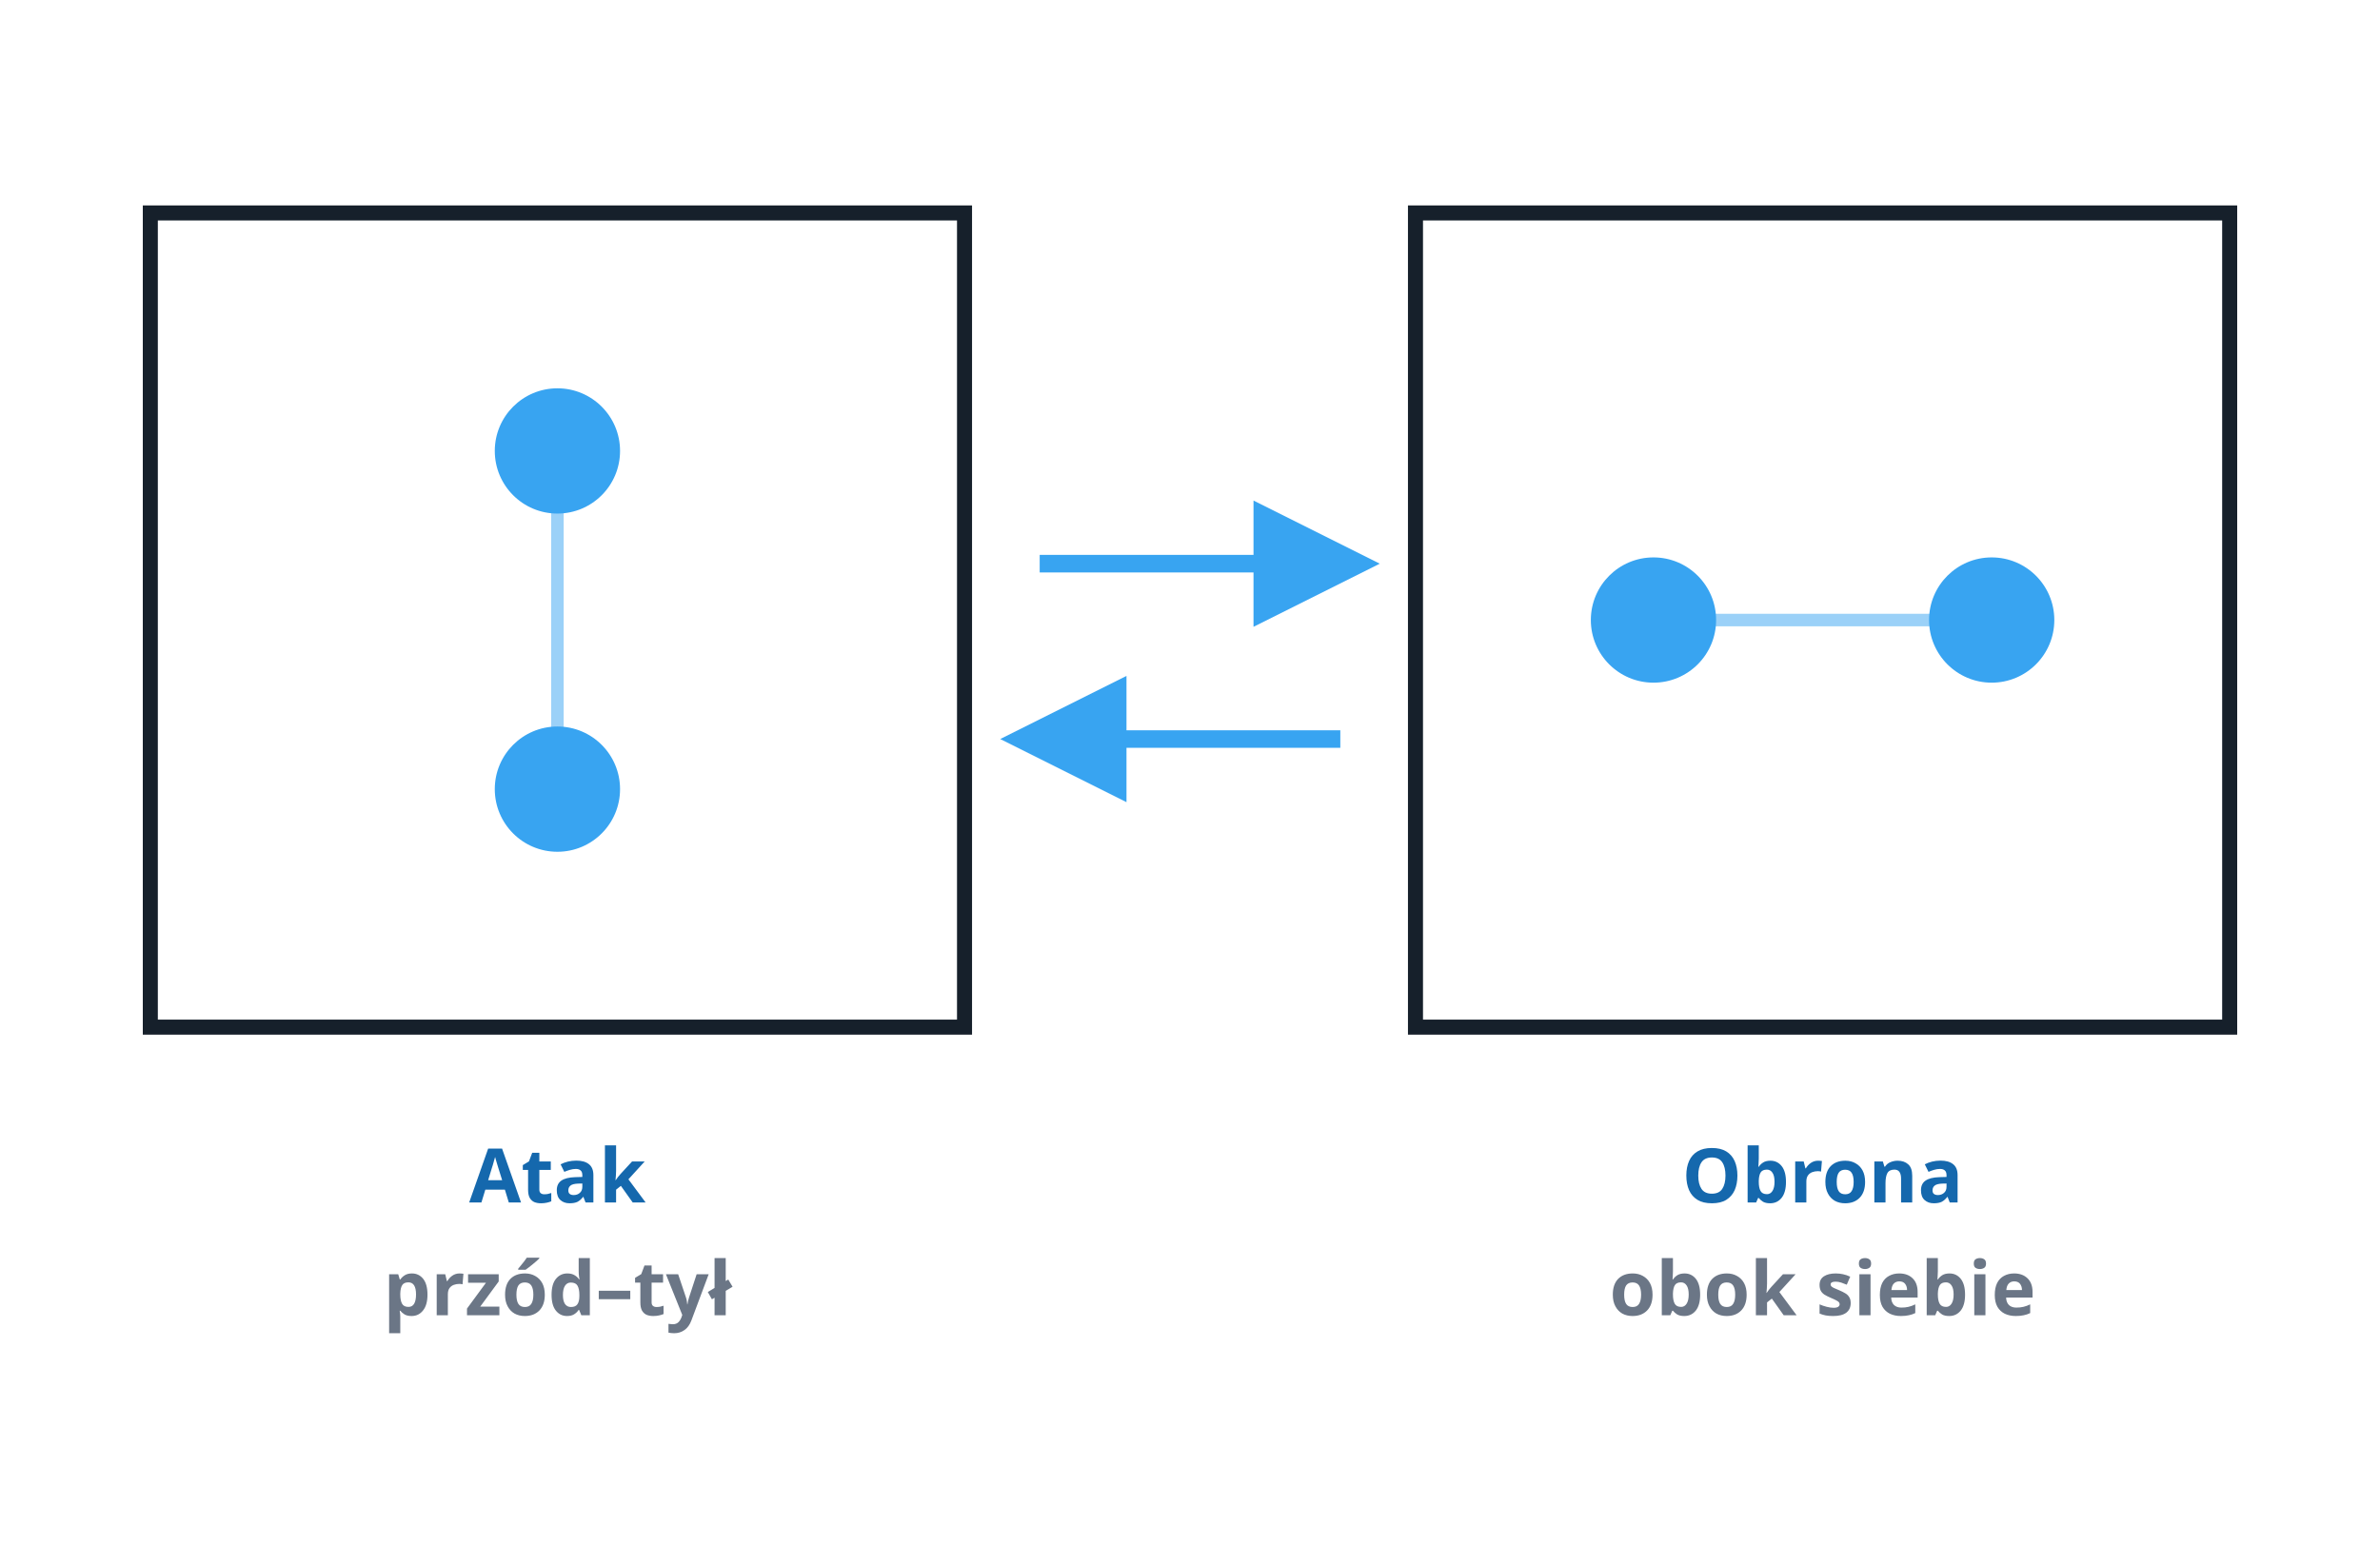
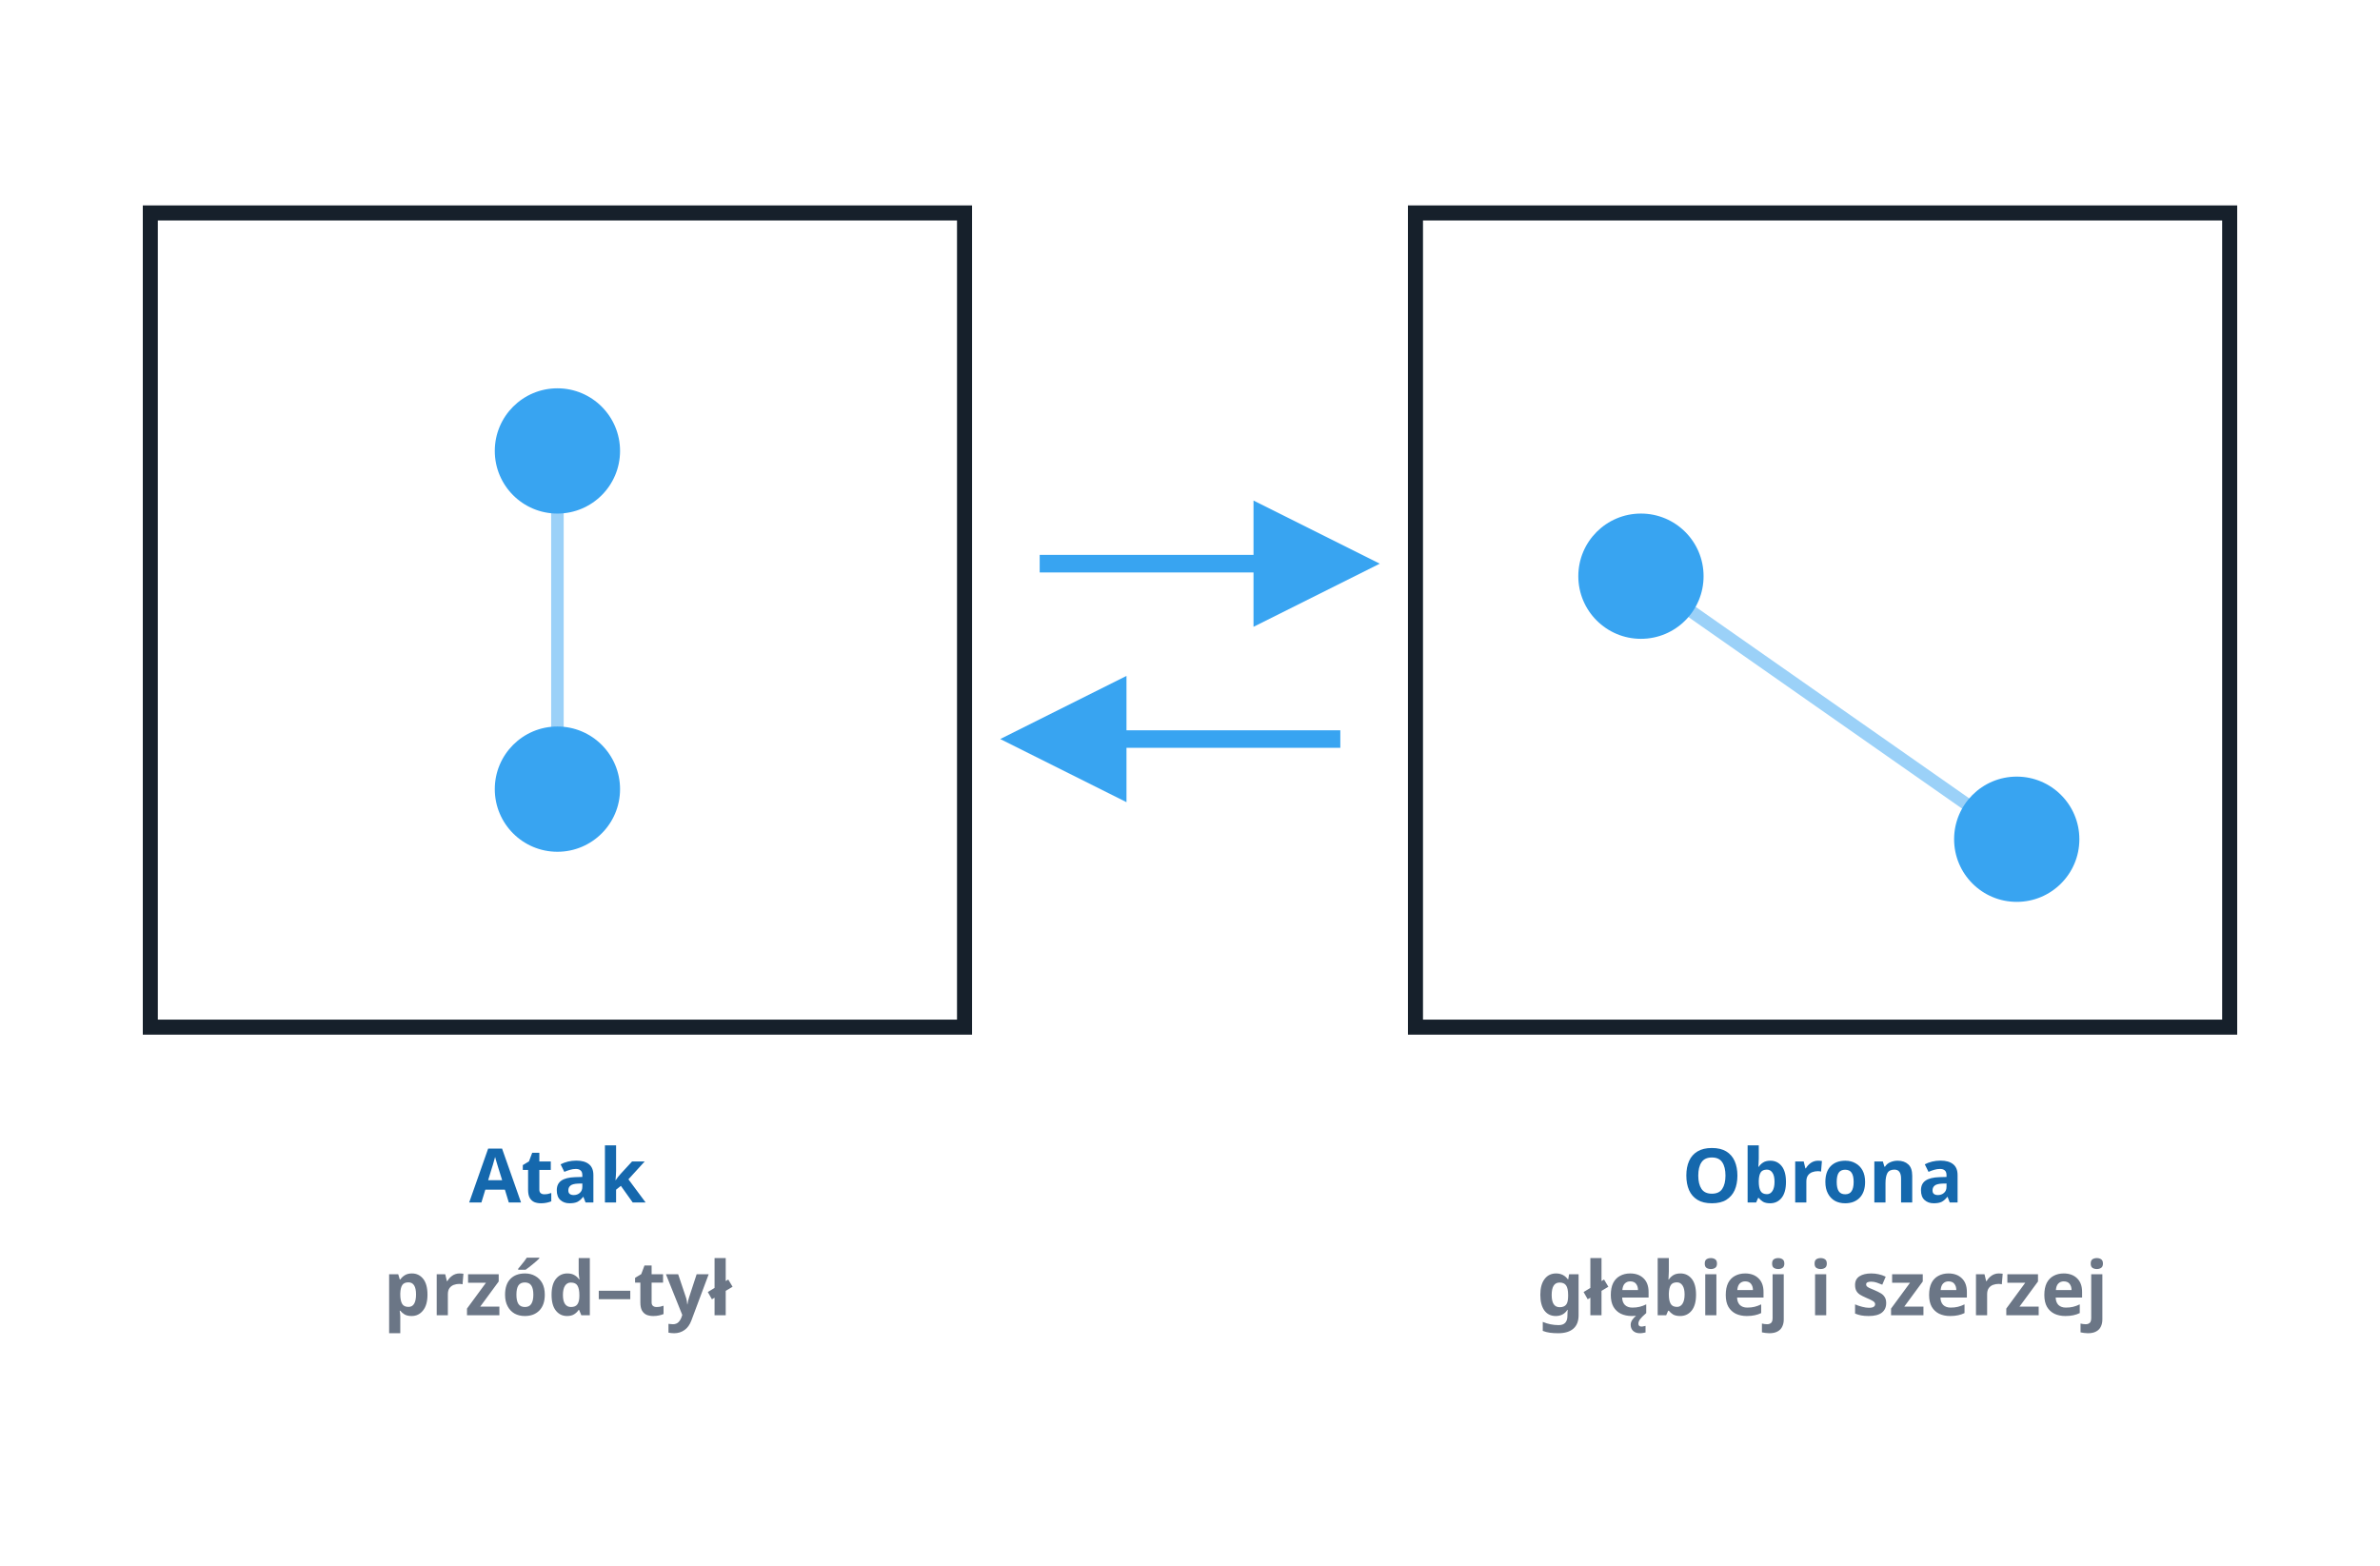
- <svg xmlns="http://www.w3.org/2000/svg" viewBox="0 0 380 250" role="img" aria-label="Przełączanie w deblu: z formacji ataku przód-tył przejść do obrony obok siebie.">
+ <svg xmlns="http://www.w3.org/2000/svg" viewBox="0 0 380 250" role="img" aria-label="Przełączanie w deblu: przejść z ataku przód-tył do obrony — para cofa się i rozstawia szerzej, porządek przód-tył zostaje.">
  <style>
    .linie{fill:none;stroke:var(--tinte,#16202b);stroke-width:2.4}
    .sp{fill:var(--primaer,#38a4f1)}
    .band{fill:none;stroke:var(--primaer,#38a4f1);stroke-width:2;opacity:.5}
    .um{fill:none;stroke:var(--primaer,#38a4f1);stroke-width:2.8}
    .mk{fill:var(--primaer,#38a4f1)}
    .zt{fill:var(--primaer-tief,#1568ad);font:700 12px/1 system-ui,sans-serif;text-anchor:middle}
    .st{fill:var(--tinte-3,#6b7686);font:600 12px/1 system-ui,sans-serif;text-anchor:middle}
  </style>
  <defs>
    <marker id="ah" viewBox="0 0 10 10" markerWidth="9" markerHeight="9" refX="6.5" refY="5" orient="auto">
      <path d="M1,1 L9,5 L1,9 Z" class="mk" />
    </marker>
  </defs>
  <rect class="linie" x="24" y="34" width="130" height="130" />
  <line class="band" x1="89" y1="72" x2="89" y2="126" />
  <circle class="sp" cx="89" cy="72" r="10" />
  <circle class="sp" cx="89" cy="126" r="10" />
  <text class="zt" x="89" y="192">Atak</text>
  <text class="st" x="89" y="210">przód–tył</text>
  <path class="um" d="M166,90 C 190,90 190,90 214,90" marker-end="url(#ah)" />
  <path class="um" d="M214,118 C 190,118 190,118 166,118" marker-end="url(#ah)" />
  <rect class="linie" x="226" y="34" width="130" height="130" />
-   <line class="band" x1="264" y1="99" x2="318" y2="99" />
-   <circle class="sp" cx="264" cy="99" r="10" />
-   <circle class="sp" cx="318" cy="99" r="10" />
+   <line class="band" x1="262" y1="92" x2="322" y2="134" />
+   <circle class="sp" cx="262" cy="92" r="10" />
+   <circle class="sp" cx="322" cy="134" r="10" />
  <text class="zt" x="291" y="192">Obrona</text>
-   <text class="st" x="291" y="210">obok siebie</text>
+   <text class="st" x="291" y="210">głębiej i szerzej</text>
</svg>
